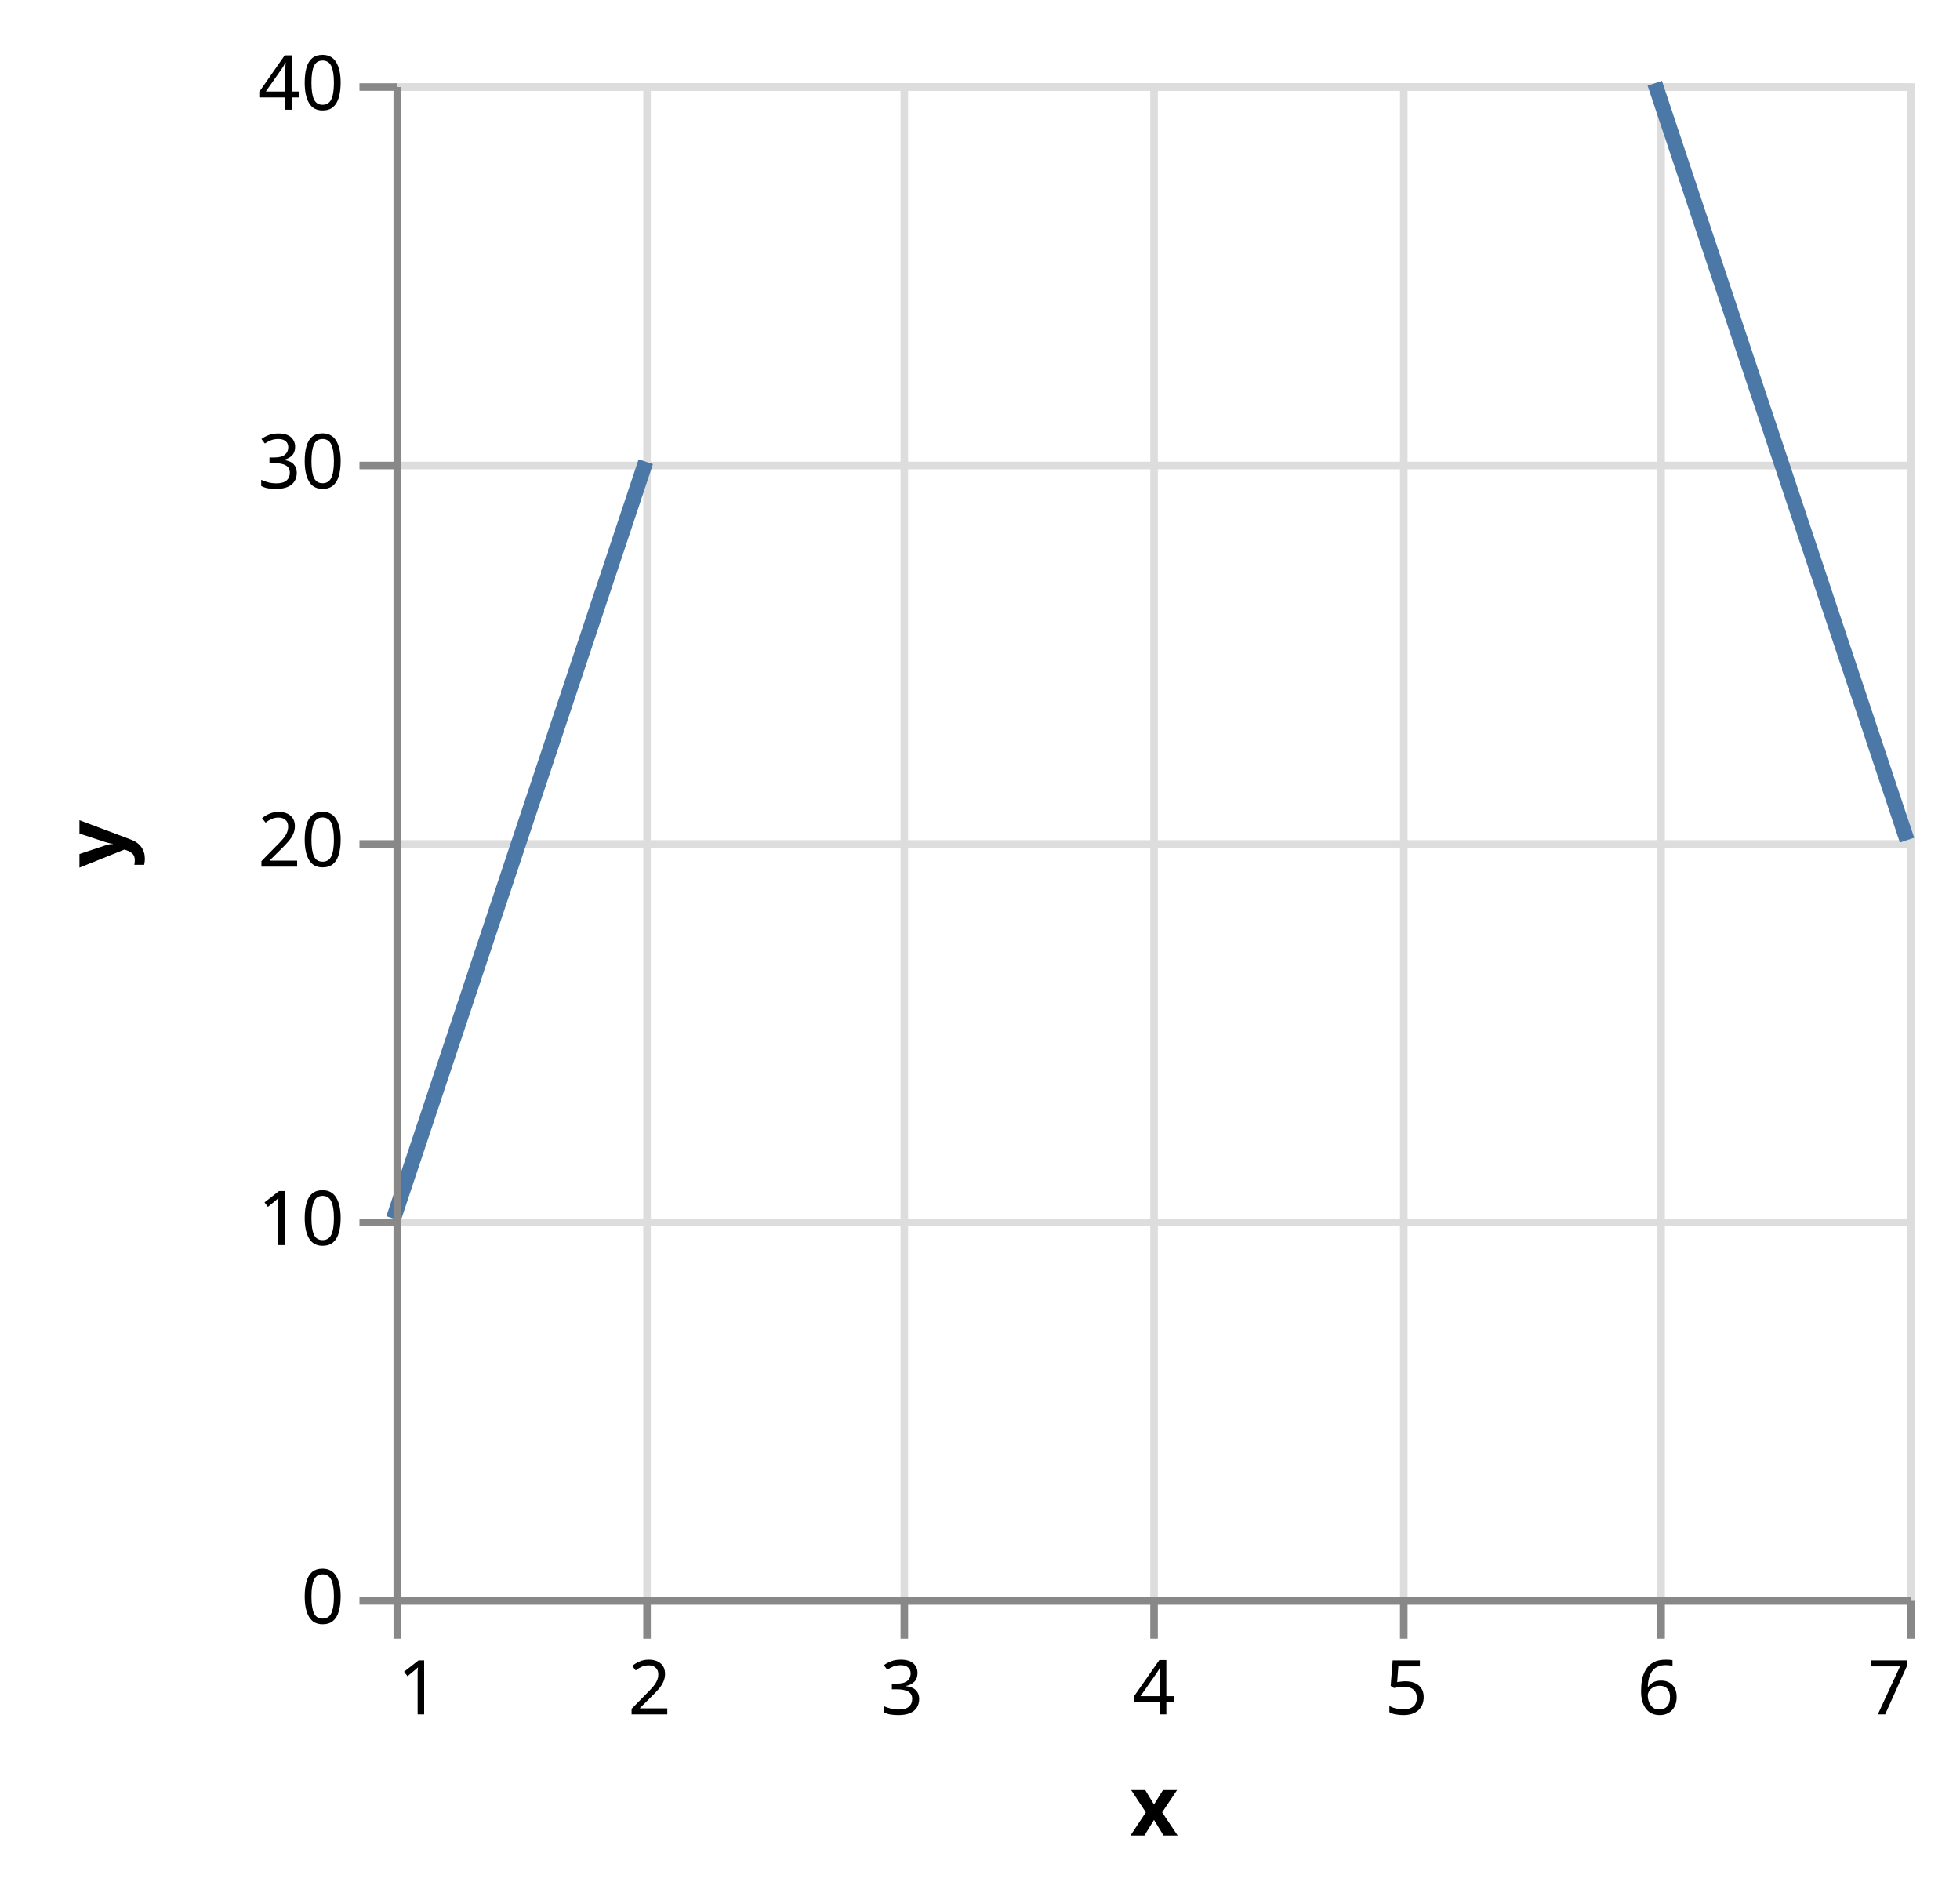
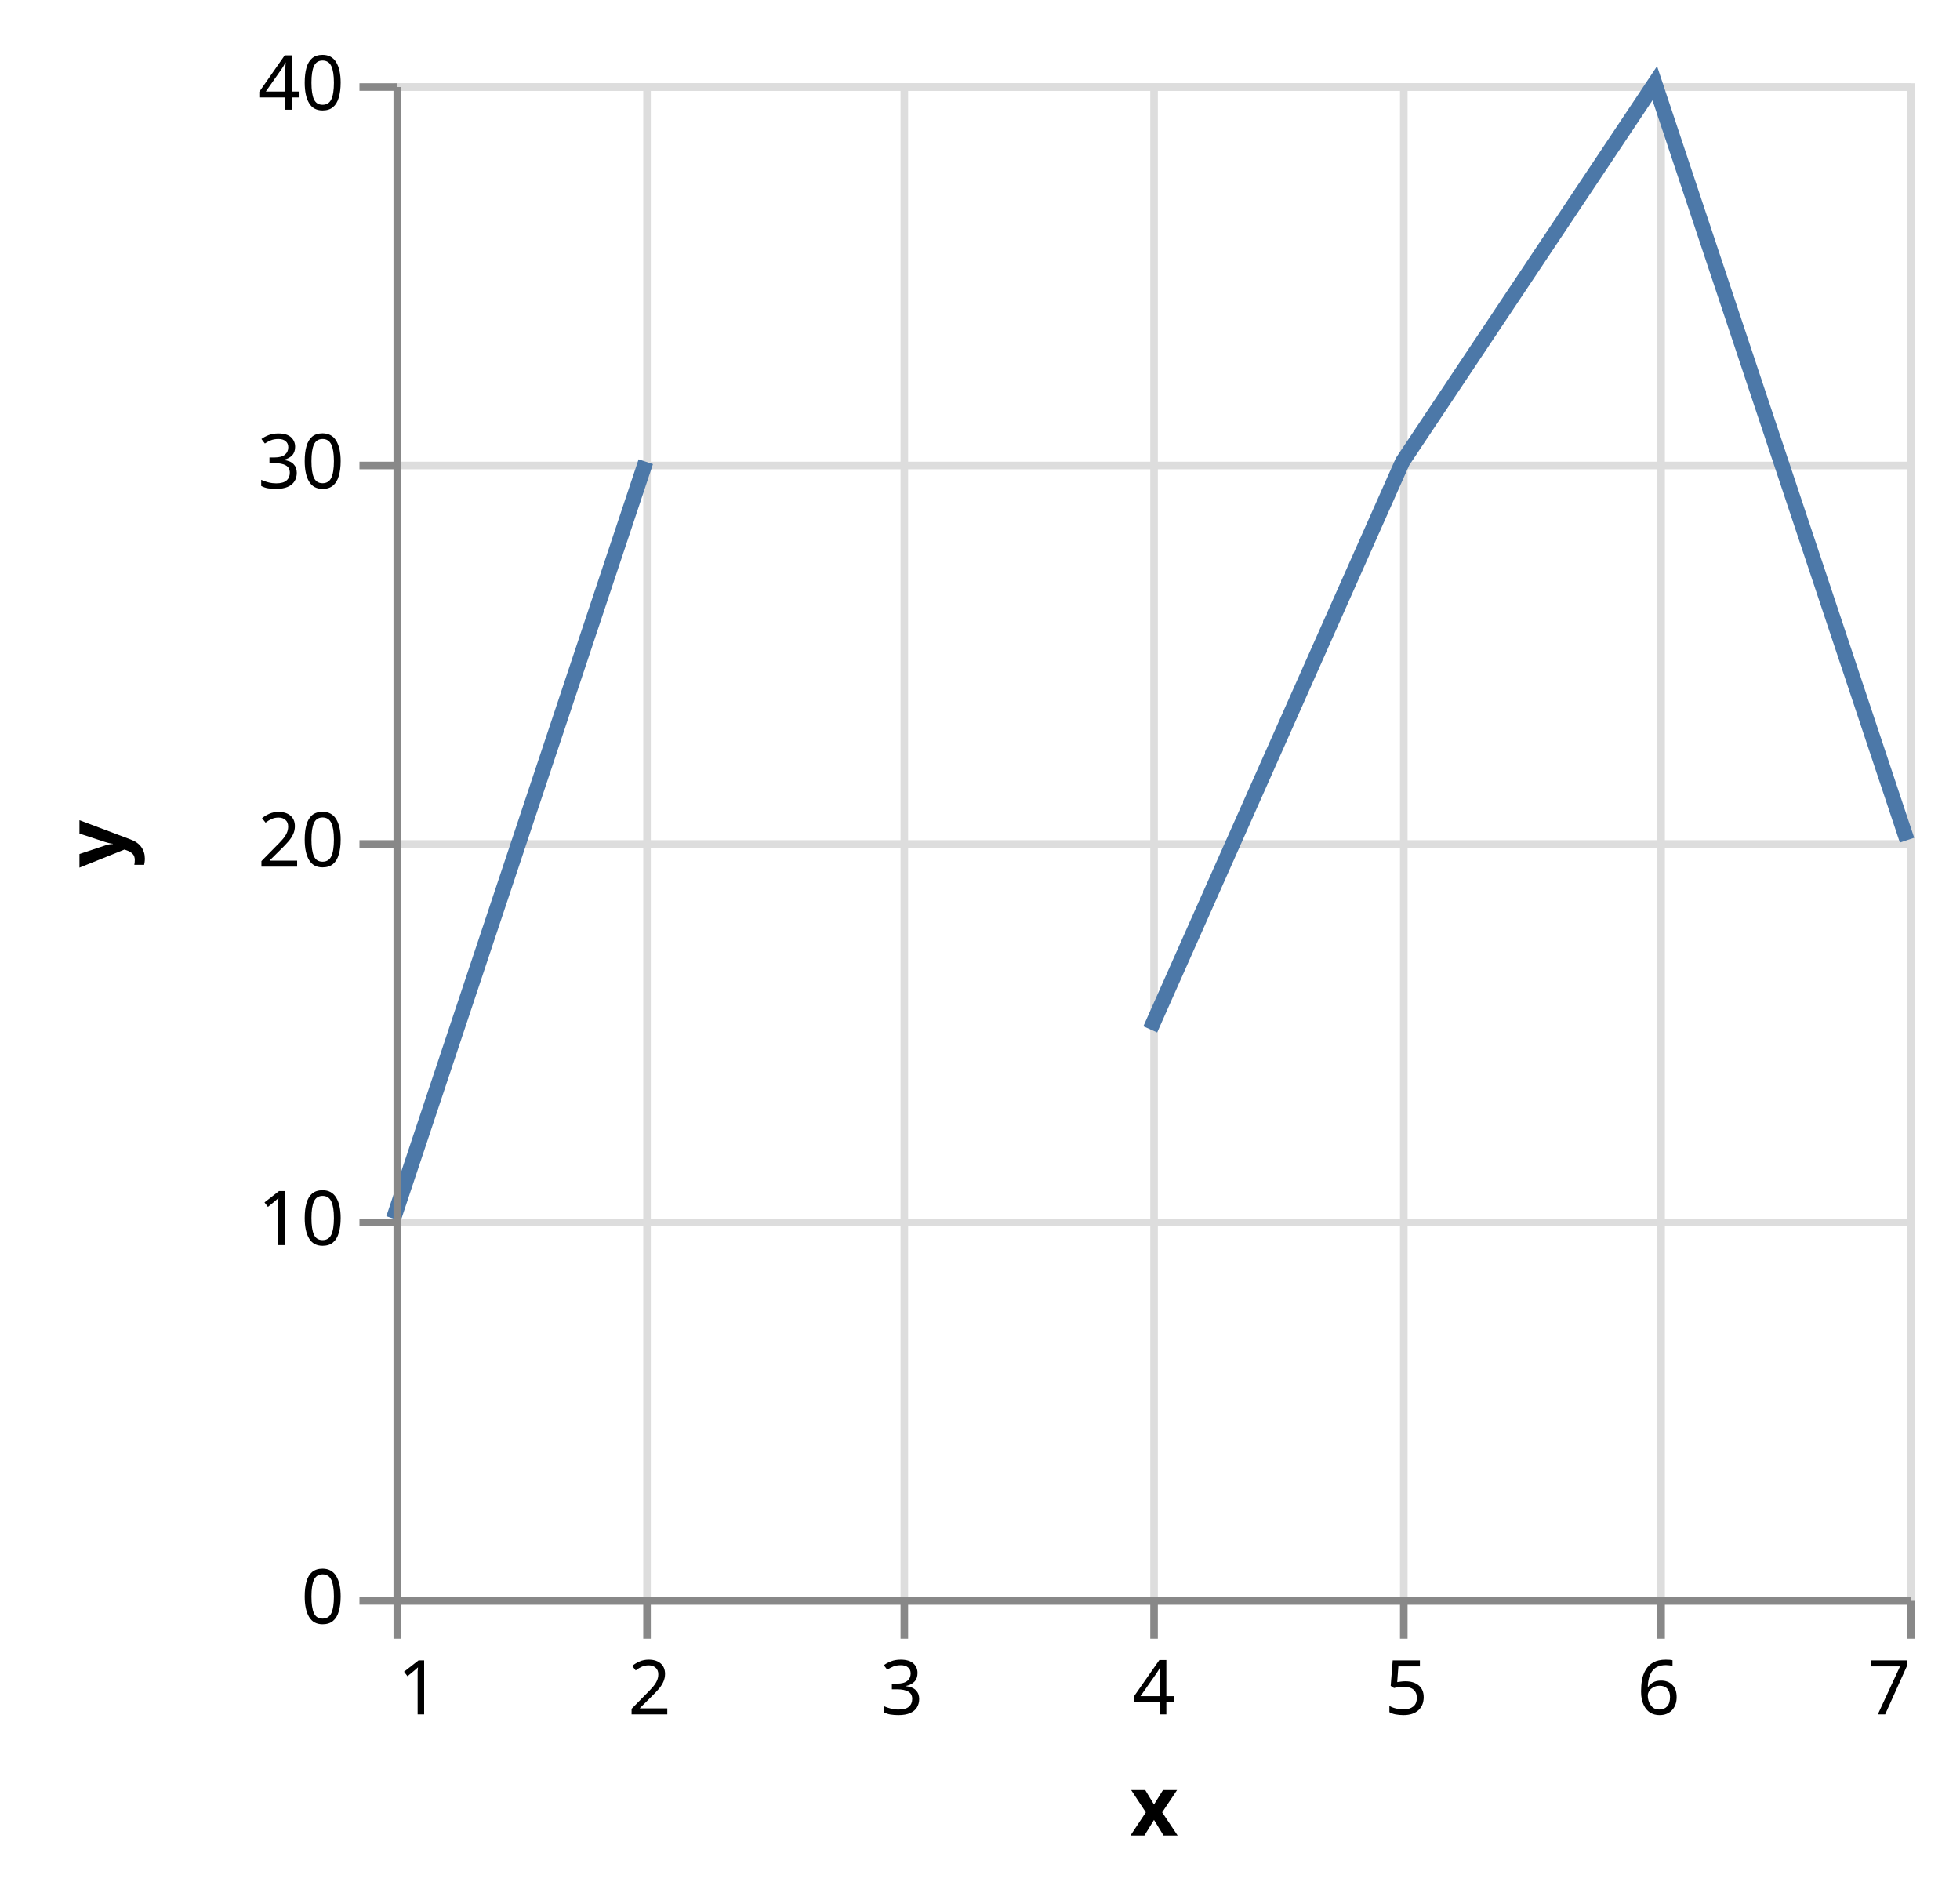
<svg xmlns="http://www.w3.org/2000/svg" class="marks" width="259" height="251" viewBox="0 0 259 251" version="1.1">
  <g transform="translate(52,11)">
    <g class="mark-group role-frame root">
      <g transform="translate(0,0)">
        <path class="background" d="M0.5,0.5h200v200h-200Z" style="fill: none; stroke: #ddd;" />
        <g>
          <g class="mark-group role-axis">
            <g transform="translate(0.5,200.5)">
              <path class="background" d="M0,0h0v0h0Z" style="pointer-events: none; fill: none;" />
              <g>
                <g class="mark-rule role-axis-grid" style="pointer-events: none;">
                  <line transform="translate(0,-200)" x2="0" y2="200" style="fill: none; stroke: #ddd; stroke-width: 1; opacity: 1;" />
                  <line transform="translate(33,-200)" x2="0" y2="200" style="fill: none; stroke: #ddd; stroke-width: 1; opacity: 1;" />
                  <line transform="translate(67,-200)" x2="0" y2="200" style="fill: none; stroke: #ddd; stroke-width: 1; opacity: 1;" />
                  <line transform="translate(100,-200)" x2="0" y2="200" style="fill: none; stroke: #ddd; stroke-width: 1; opacity: 1;" />
                  <line transform="translate(133,-200)" x2="0" y2="200" style="fill: none; stroke: #ddd; stroke-width: 1; opacity: 1;" />
                  <line transform="translate(167,-200)" x2="0" y2="200" style="fill: none; stroke: #ddd; stroke-width: 1; opacity: 1;" />
                  <line transform="translate(200,-200)" x2="0" y2="200" style="fill: none; stroke: #ddd; stroke-width: 1; opacity: 1;" />
                </g>
              </g>
            </g>
          </g>
          <g class="mark-group role-axis">
            <g transform="translate(0.5,0.5)">
              <path class="background" d="M0,0h0v0h0Z" style="pointer-events: none; fill: none;" />
              <g>
                <g class="mark-rule role-axis-grid" style="pointer-events: none;">
                  <line transform="translate(0,200)" x2="200" y2="0" style="fill: none; stroke: #ddd; stroke-width: 1; opacity: 1;" />
                  <line transform="translate(0,150)" x2="200" y2="0" style="fill: none; stroke: #ddd; stroke-width: 1; opacity: 1;" />
                  <line transform="translate(0,100)" x2="200" y2="0" style="fill: none; stroke: #ddd; stroke-width: 1; opacity: 1;" />
                  <line transform="translate(0,50)" x2="200" y2="0" style="fill: none; stroke: #ddd; stroke-width: 1; opacity: 1;" />
                  <line transform="translate(0,0)" x2="200" y2="0" style="fill: none; stroke: #ddd; stroke-width: 1; opacity: 1;" />
                </g>
              </g>
            </g>
          </g>
          <g class="mark-line role-mark marks">
-             <path d="M200,100L166.667,0M100,125ZM33.333,50L0,150" style="fill: none; stroke: #4c78a8; stroke-width: 2;" />
+             <path d="M200,100L166.667,0L133.333,50L100,125M33.333,50L0,150" style="fill: none; stroke: #4c78a8; stroke-width: 2;" />
          </g>
          <g class="mark-group role-axis">
            <g transform="translate(0.5,200.5)">
              <path class="background" d="M0,0h0v0h0Z" style="pointer-events: none; fill: none;" />
              <g>
                <g class="mark-rule role-axis-tick" style="pointer-events: none;">
                  <line transform="translate(0,0)" x2="0" y2="5" style="fill: none; stroke: #888; stroke-width: 1; opacity: 1;" />
                  <line transform="translate(33,0)" x2="0" y2="5" style="fill: none; stroke: #888; stroke-width: 1; opacity: 1;" />
                  <line transform="translate(67,0)" x2="0" y2="5" style="fill: none; stroke: #888; stroke-width: 1; opacity: 1;" />
                  <line transform="translate(100,0)" x2="0" y2="5" style="fill: none; stroke: #888; stroke-width: 1; opacity: 1;" />
                  <line transform="translate(133,0)" x2="0" y2="5" style="fill: none; stroke: #888; stroke-width: 1; opacity: 1;" />
                  <line transform="translate(167,0)" x2="0" y2="5" style="fill: none; stroke: #888; stroke-width: 1; opacity: 1;" />
                  <line transform="translate(200,0)" x2="0" y2="5" style="fill: none; stroke: #888; stroke-width: 1; opacity: 1;" />
                </g>
                <g class="mark-text role-axis-label" style="pointer-events: none;">
                  <text text-anchor="start" transform="translate(0,15)" style="font: 10px sans-serif; fill: #000; opacity: 1;">1</text>
                  <text text-anchor="middle" transform="translate(33.33333,15)" style="font: 10px sans-serif; fill: #000; opacity: 1;">2</text>
                  <text text-anchor="middle" transform="translate(66.66667,15)" style="font: 10px sans-serif; fill: #000; opacity: 1;">3</text>
                  <text text-anchor="middle" transform="translate(100,15)" style="font: 10px sans-serif; fill: #000; opacity: 1;">4</text>
                  <text text-anchor="middle" transform="translate(133.3333,15)" style="font: 10px sans-serif; fill: #000; opacity: 1;">5</text>
                  <text text-anchor="middle" transform="translate(166.6667,15)" style="font: 10px sans-serif; fill: #000; opacity: 1;">6</text>
                  <text text-anchor="end" transform="translate(200,15)" style="font: 10px sans-serif; fill: #000; opacity: 1;">7</text>
                </g>
                <g class="mark-rule role-axis-domain" style="pointer-events: none;">
                  <line transform="translate(0,0)" x2="200" y2="0" style="fill: none; stroke: #888; stroke-width: 1; opacity: 1;" />
                </g>
                <g class="mark-text role-axis-title" style="pointer-events: none;">
                  <text text-anchor="middle" transform="translate(100,31)" style="font: bold 11px sans-serif; fill: #000; opacity: 1;">x</text>
                </g>
              </g>
            </g>
          </g>
          <g class="mark-group role-axis">
            <g transform="translate(0.5,0.5)">
              <path class="background" d="M0,0h0v0h0Z" style="pointer-events: none; fill: none;" />
              <g>
                <g class="mark-rule role-axis-tick" style="pointer-events: none;">
                  <line transform="translate(0,200)" x2="-5" y2="0" style="fill: none; stroke: #888; stroke-width: 1; opacity: 1;" />
                  <line transform="translate(0,150)" x2="-5" y2="0" style="fill: none; stroke: #888; stroke-width: 1; opacity: 1;" />
                  <line transform="translate(0,100)" x2="-5" y2="0" style="fill: none; stroke: #888; stroke-width: 1; opacity: 1;" />
                  <line transform="translate(0,50)" x2="-5" y2="0" style="fill: none; stroke: #888; stroke-width: 1; opacity: 1;" />
                  <line transform="translate(0,0)" x2="-5" y2="0" style="fill: none; stroke: #888; stroke-width: 1; opacity: 1;" />
                </g>
                <g class="mark-text role-axis-label" style="pointer-events: none;">
                  <text text-anchor="end" transform="translate(-7,203)" style="font: 10px sans-serif; fill: #000; opacity: 1;">0</text>
                  <text text-anchor="end" transform="translate(-7,153)" style="font: 10px sans-serif; fill: #000; opacity: 1;">10</text>
                  <text text-anchor="end" transform="translate(-7,103)" style="font: 10px sans-serif; fill: #000; opacity: 1;">20</text>
                  <text text-anchor="end" transform="translate(-7,53)" style="font: 10px sans-serif; fill: #000; opacity: 1;">30</text>
                  <text text-anchor="end" transform="translate(-7,3)" style="font: 10px sans-serif; fill: #000; opacity: 1;">40</text>
                </g>
                <g class="mark-rule role-axis-domain" style="pointer-events: none;">
                  <line transform="translate(0,200)" x2="0" y2="-200" style="fill: none; stroke: #888; stroke-width: 1; opacity: 1;" />
                </g>
                <g class="mark-text role-axis-title" style="pointer-events: none;">
                  <text text-anchor="middle" transform="translate(-34,100) rotate(-90) translate(0,-2)" style="font: bold 11px sans-serif; fill: #000; opacity: 1;">y</text>
                </g>
              </g>
            </g>
          </g>
        </g>
      </g>
    </g>
  </g>
</svg>
